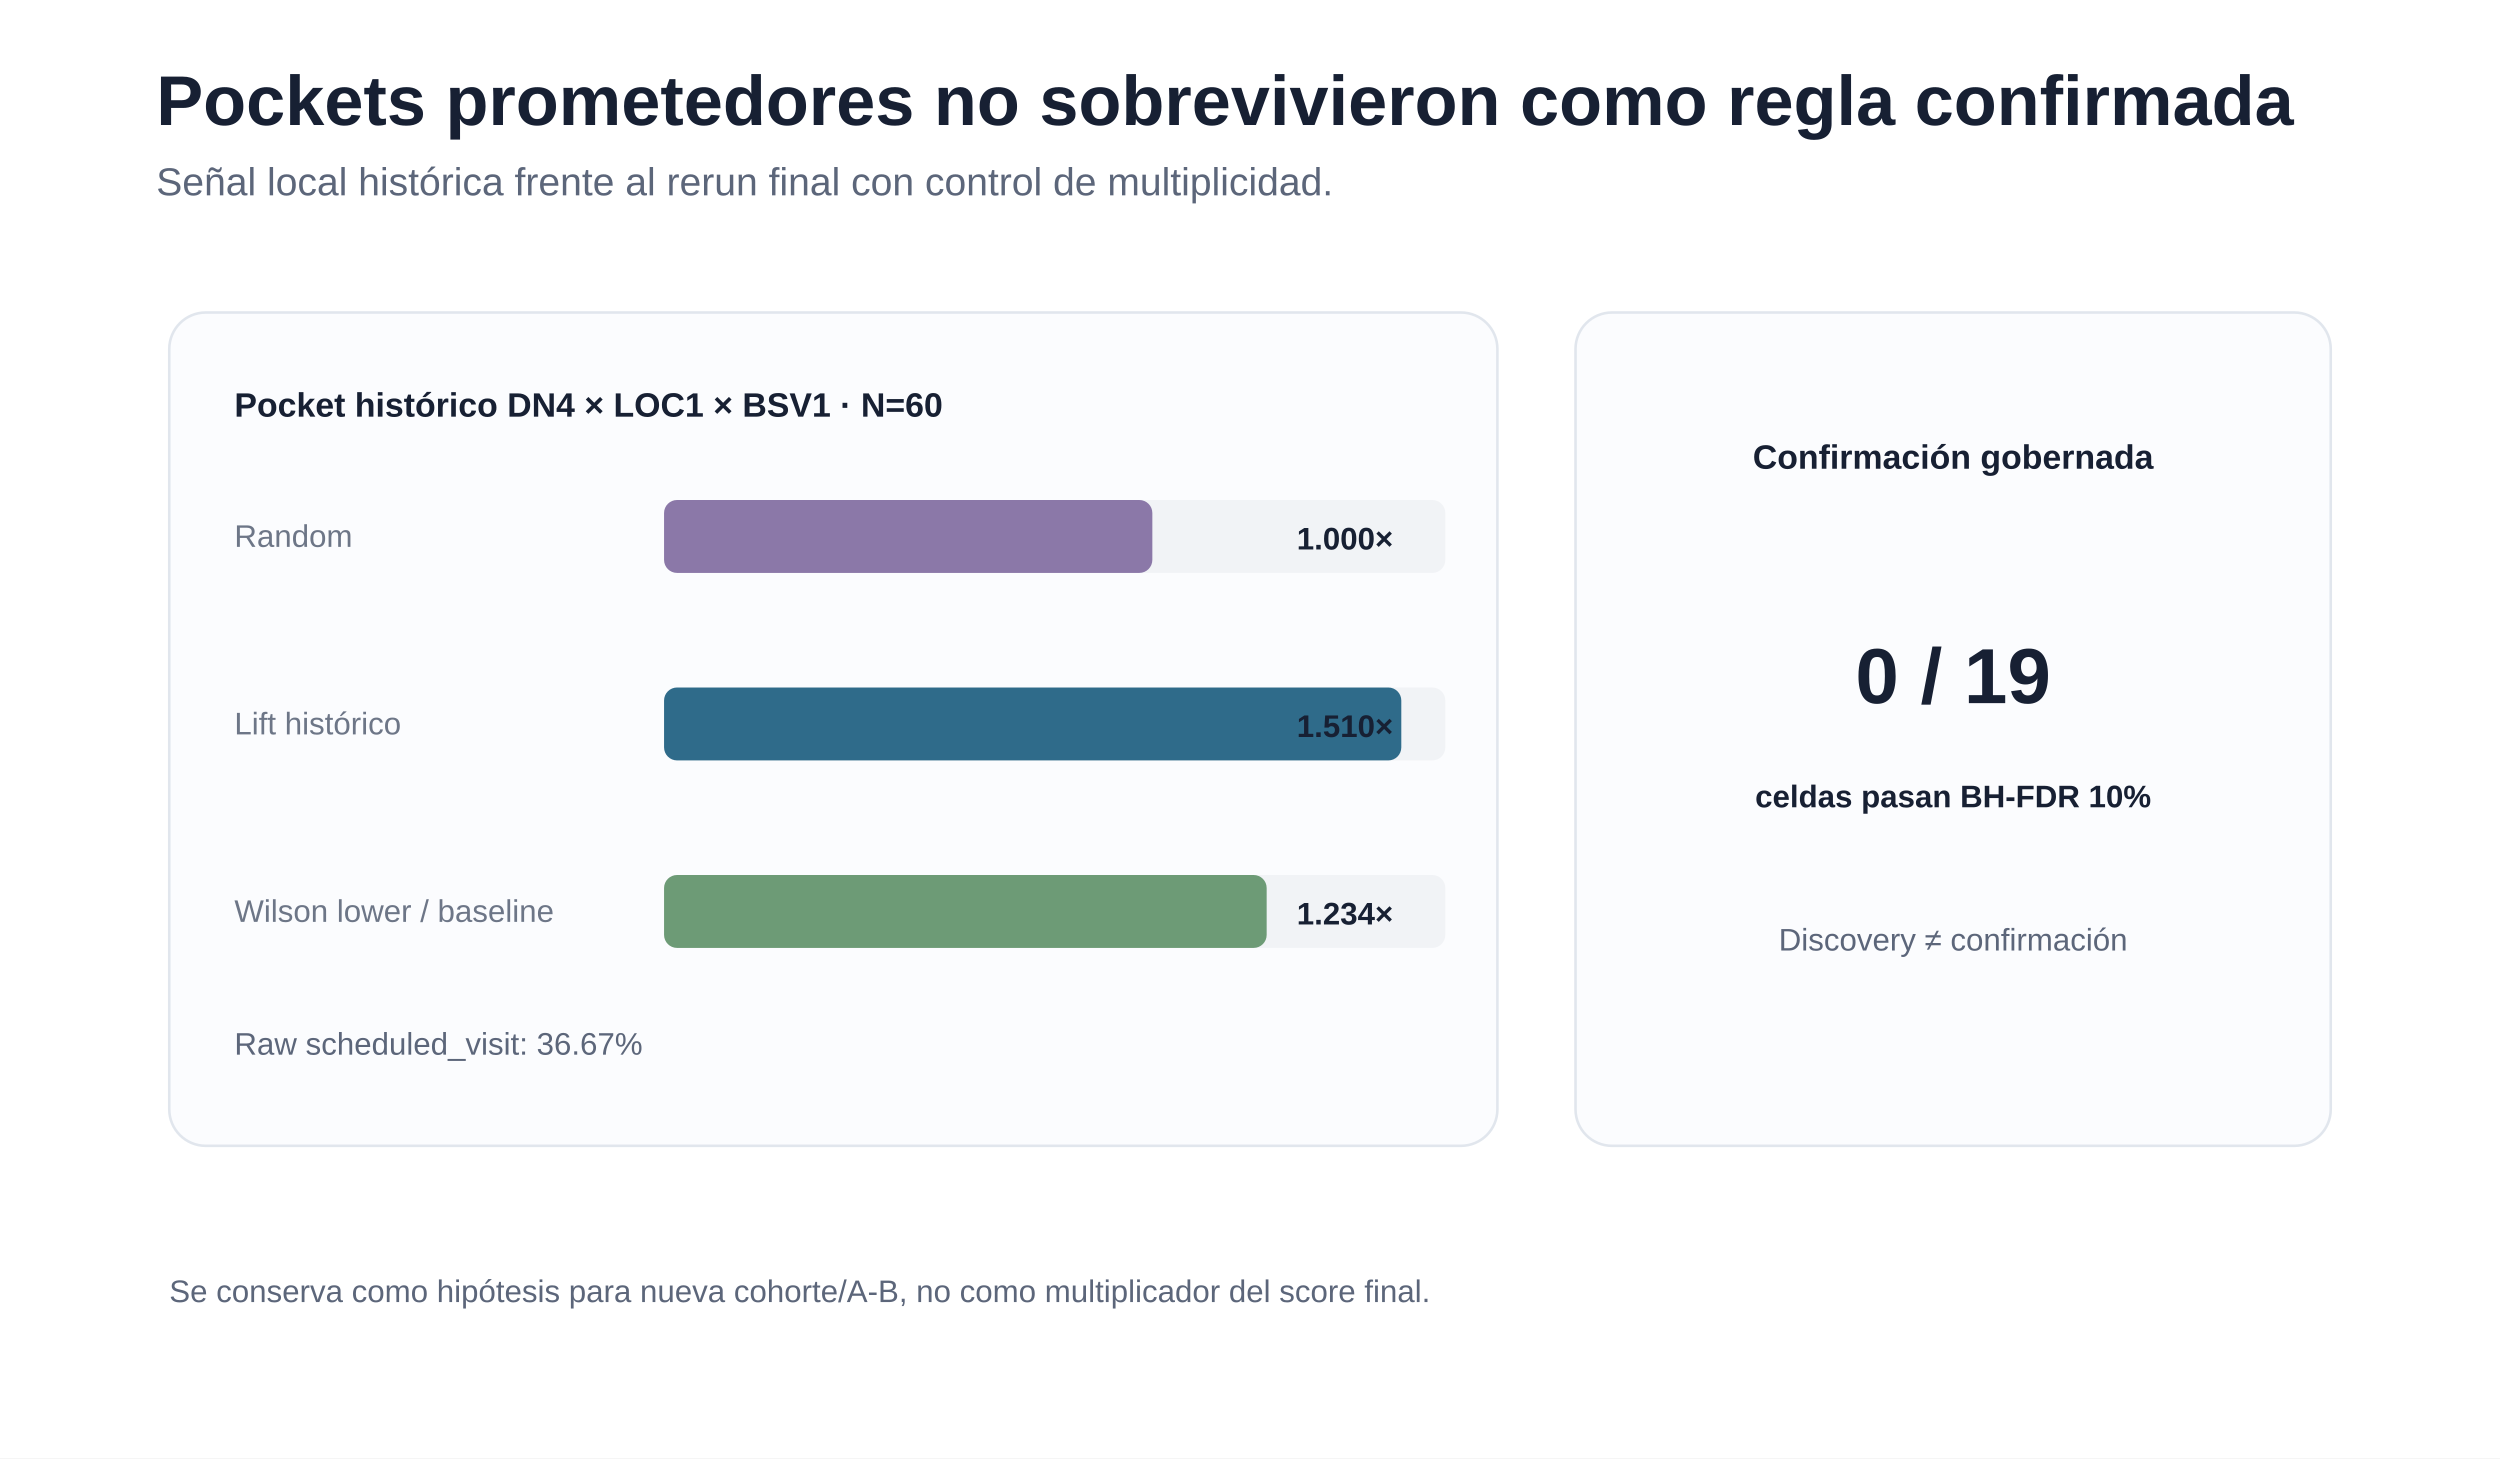
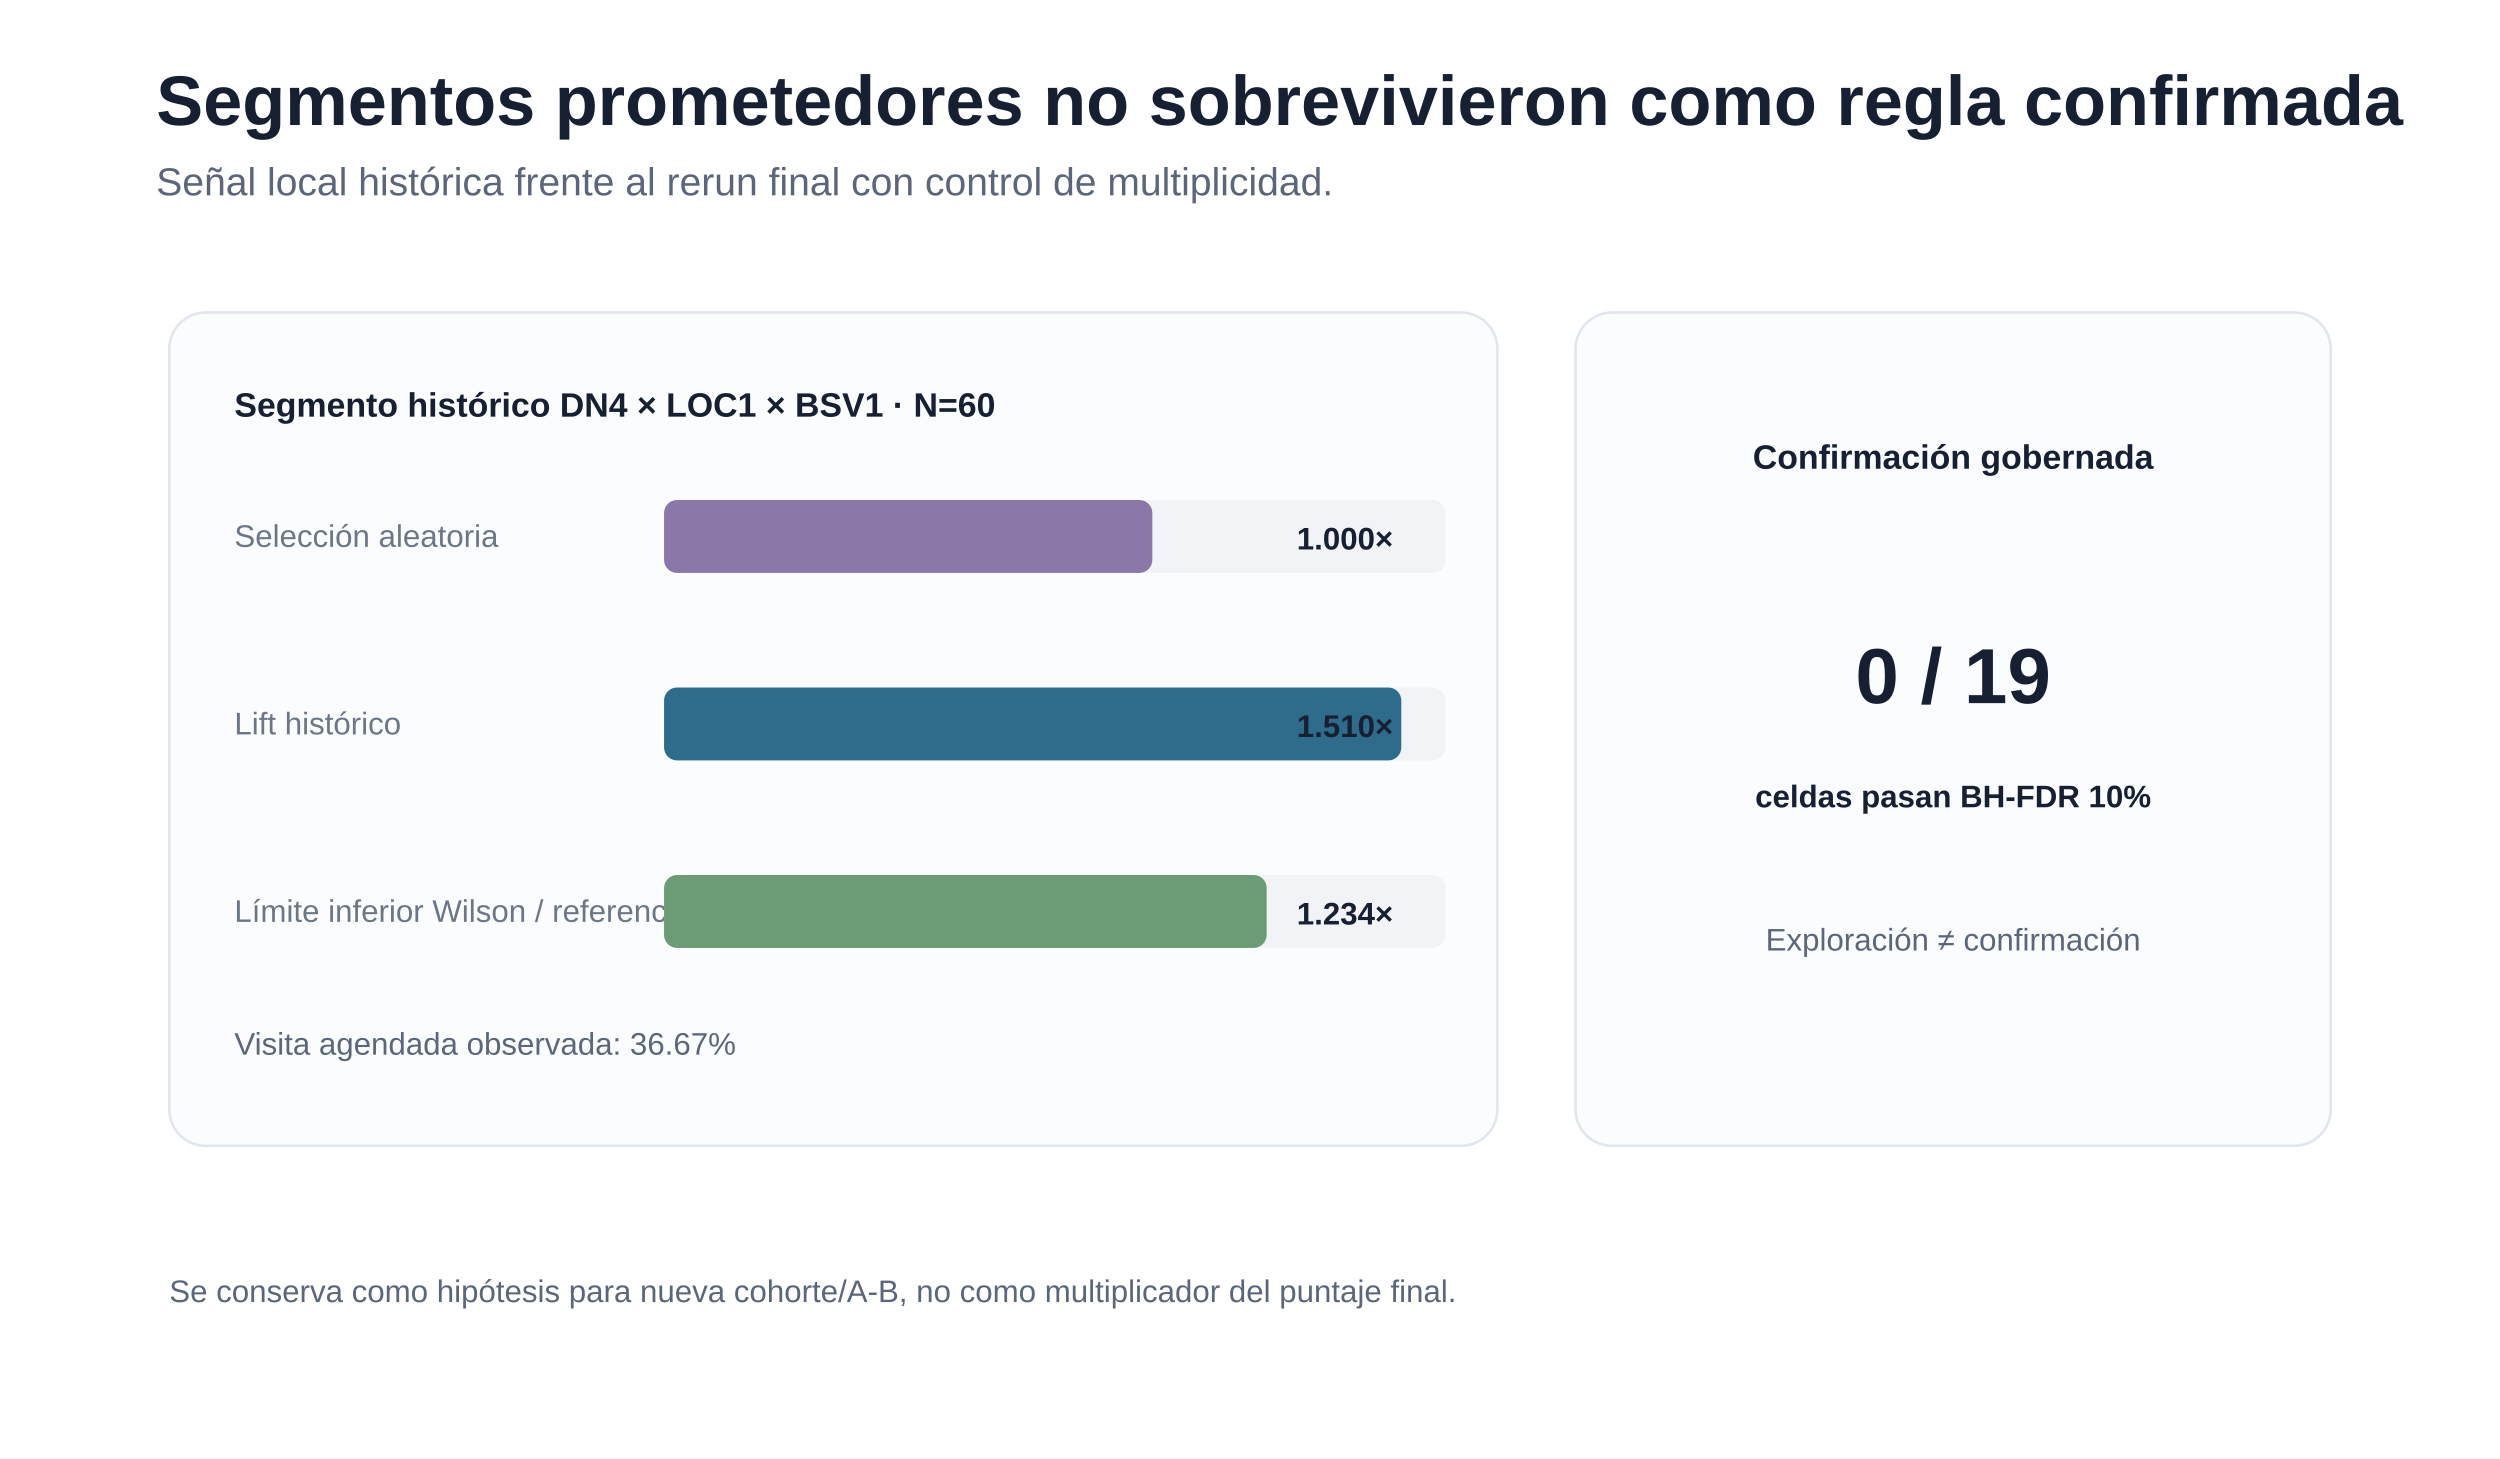
<svg xmlns="http://www.w3.org/2000/svg" width="960" height="560" viewBox="0 0 960 560" role="img" aria-label="Pockets prometedores no sobrevivieron como regla confirmada">
  <style>text{font-family:Arial,Helvetica,sans-serif;fill:#172033}.title{font-size:27px;font-weight:700}.sub{font-size:15px;fill:#5c667a}.axis{font-size:12px;fill:#6d7687}.label{font-size:13px;font-weight:600}.value{font-size:12px;font-weight:700}.big{font-size:30px;font-weight:800}.note{font-size:12px;fill:#5c667a}.grid{stroke:#e6e9ef;stroke-width:1}.a{fill:#2f6b8a}.b{fill:#d98743}.c{fill:#6d9b76}.d{fill:#8b78a8}.soft{fill:#f1f3f6}.card{fill:#fbfcfe;stroke:#e1e6ed;stroke-width:1}</style>
  <rect width="960" height="560" fill="#fff" />
-   <text x="60" y="48" class="title">Pockets prometedores no sobrevivieron como regla confirmada</text>
+   <text x="60" y="48" class="title">Segmentos prometedores no sobrevivieron como regla confirmada</text>
  <text x="60" y="75" class="sub">Señal local histórica frente al rerun final con control de multiplicidad.</text>
  <rect x="65" y="120" width="510" height="320" rx="14" class="card" />
  <rect x="605" y="120" width="290" height="320" rx="14" class="card" />
-   <text x="90" y="160" class="label">Pocket histórico DN4 × LOC1 × BSV1 · N=60</text>
-   <text x="90" y="210" class="axis">Random</text>
+   <text x="90" y="160" class="label">Segmento histórico DN4 × LOC1 × BSV1 · N=60</text>
+   <text x="90" y="210" class="axis">Selección aleatoria</text>
  <rect x="255" y="192" width="300" height="28" rx="5" class="soft" />
  <rect x="255" y="192" width="187.5" height="28" rx="5" class="d" />
  <text x="535" y="211" text-anchor="end" class="value">1.000×</text>
  <text x="90" y="282" class="axis">Lift histórico</text>
  <rect x="255" y="264" width="300" height="28" rx="5" class="soft" />
  <rect x="255" y="264" width="283.1" height="28" rx="5" class="a" />
  <text x="535" y="283" text-anchor="end" class="value">1.510×</text>
-   <text x="90" y="354" class="axis">Wilson lower / baseline</text>
+   <text x="90" y="354" class="axis">Límite inferior Wilson / referencia</text>
  <rect x="255" y="336" width="300" height="28" rx="5" class="soft" />
  <rect x="255" y="336" width="231.4" height="28" rx="5" class="c" />
  <text x="535" y="355" text-anchor="end" class="value">1.234×</text>
-   <text x="90" y="405" class="note">Raw scheduled_visit: 36.67%</text>
+   <text x="90" y="405" class="note">Visita agendada observada: 36.67%</text>
  <text x="750" y="180" text-anchor="middle" class="label">Confirmación gobernada</text>
  <text x="750" y="270" text-anchor="middle" class="big">0 / 19</text>
  <text x="750" y="310" text-anchor="middle" class="value">celdas pasan BH-FDR 10%</text>
-   <text x="750" y="365" text-anchor="middle" class="note">Discovery ≠ confirmación</text>
-   <text x="65" y="500" class="note">Se conserva como hipótesis para nueva cohorte/A-B, no como multiplicador del score final.</text>
+   <text x="750" y="365" text-anchor="middle" class="note">Exploración ≠ confirmación</text>
+   <text x="65" y="500" class="note">Se conserva como hipótesis para nueva cohorte/A-B, no como multiplicador del puntaje final.</text>
</svg>
